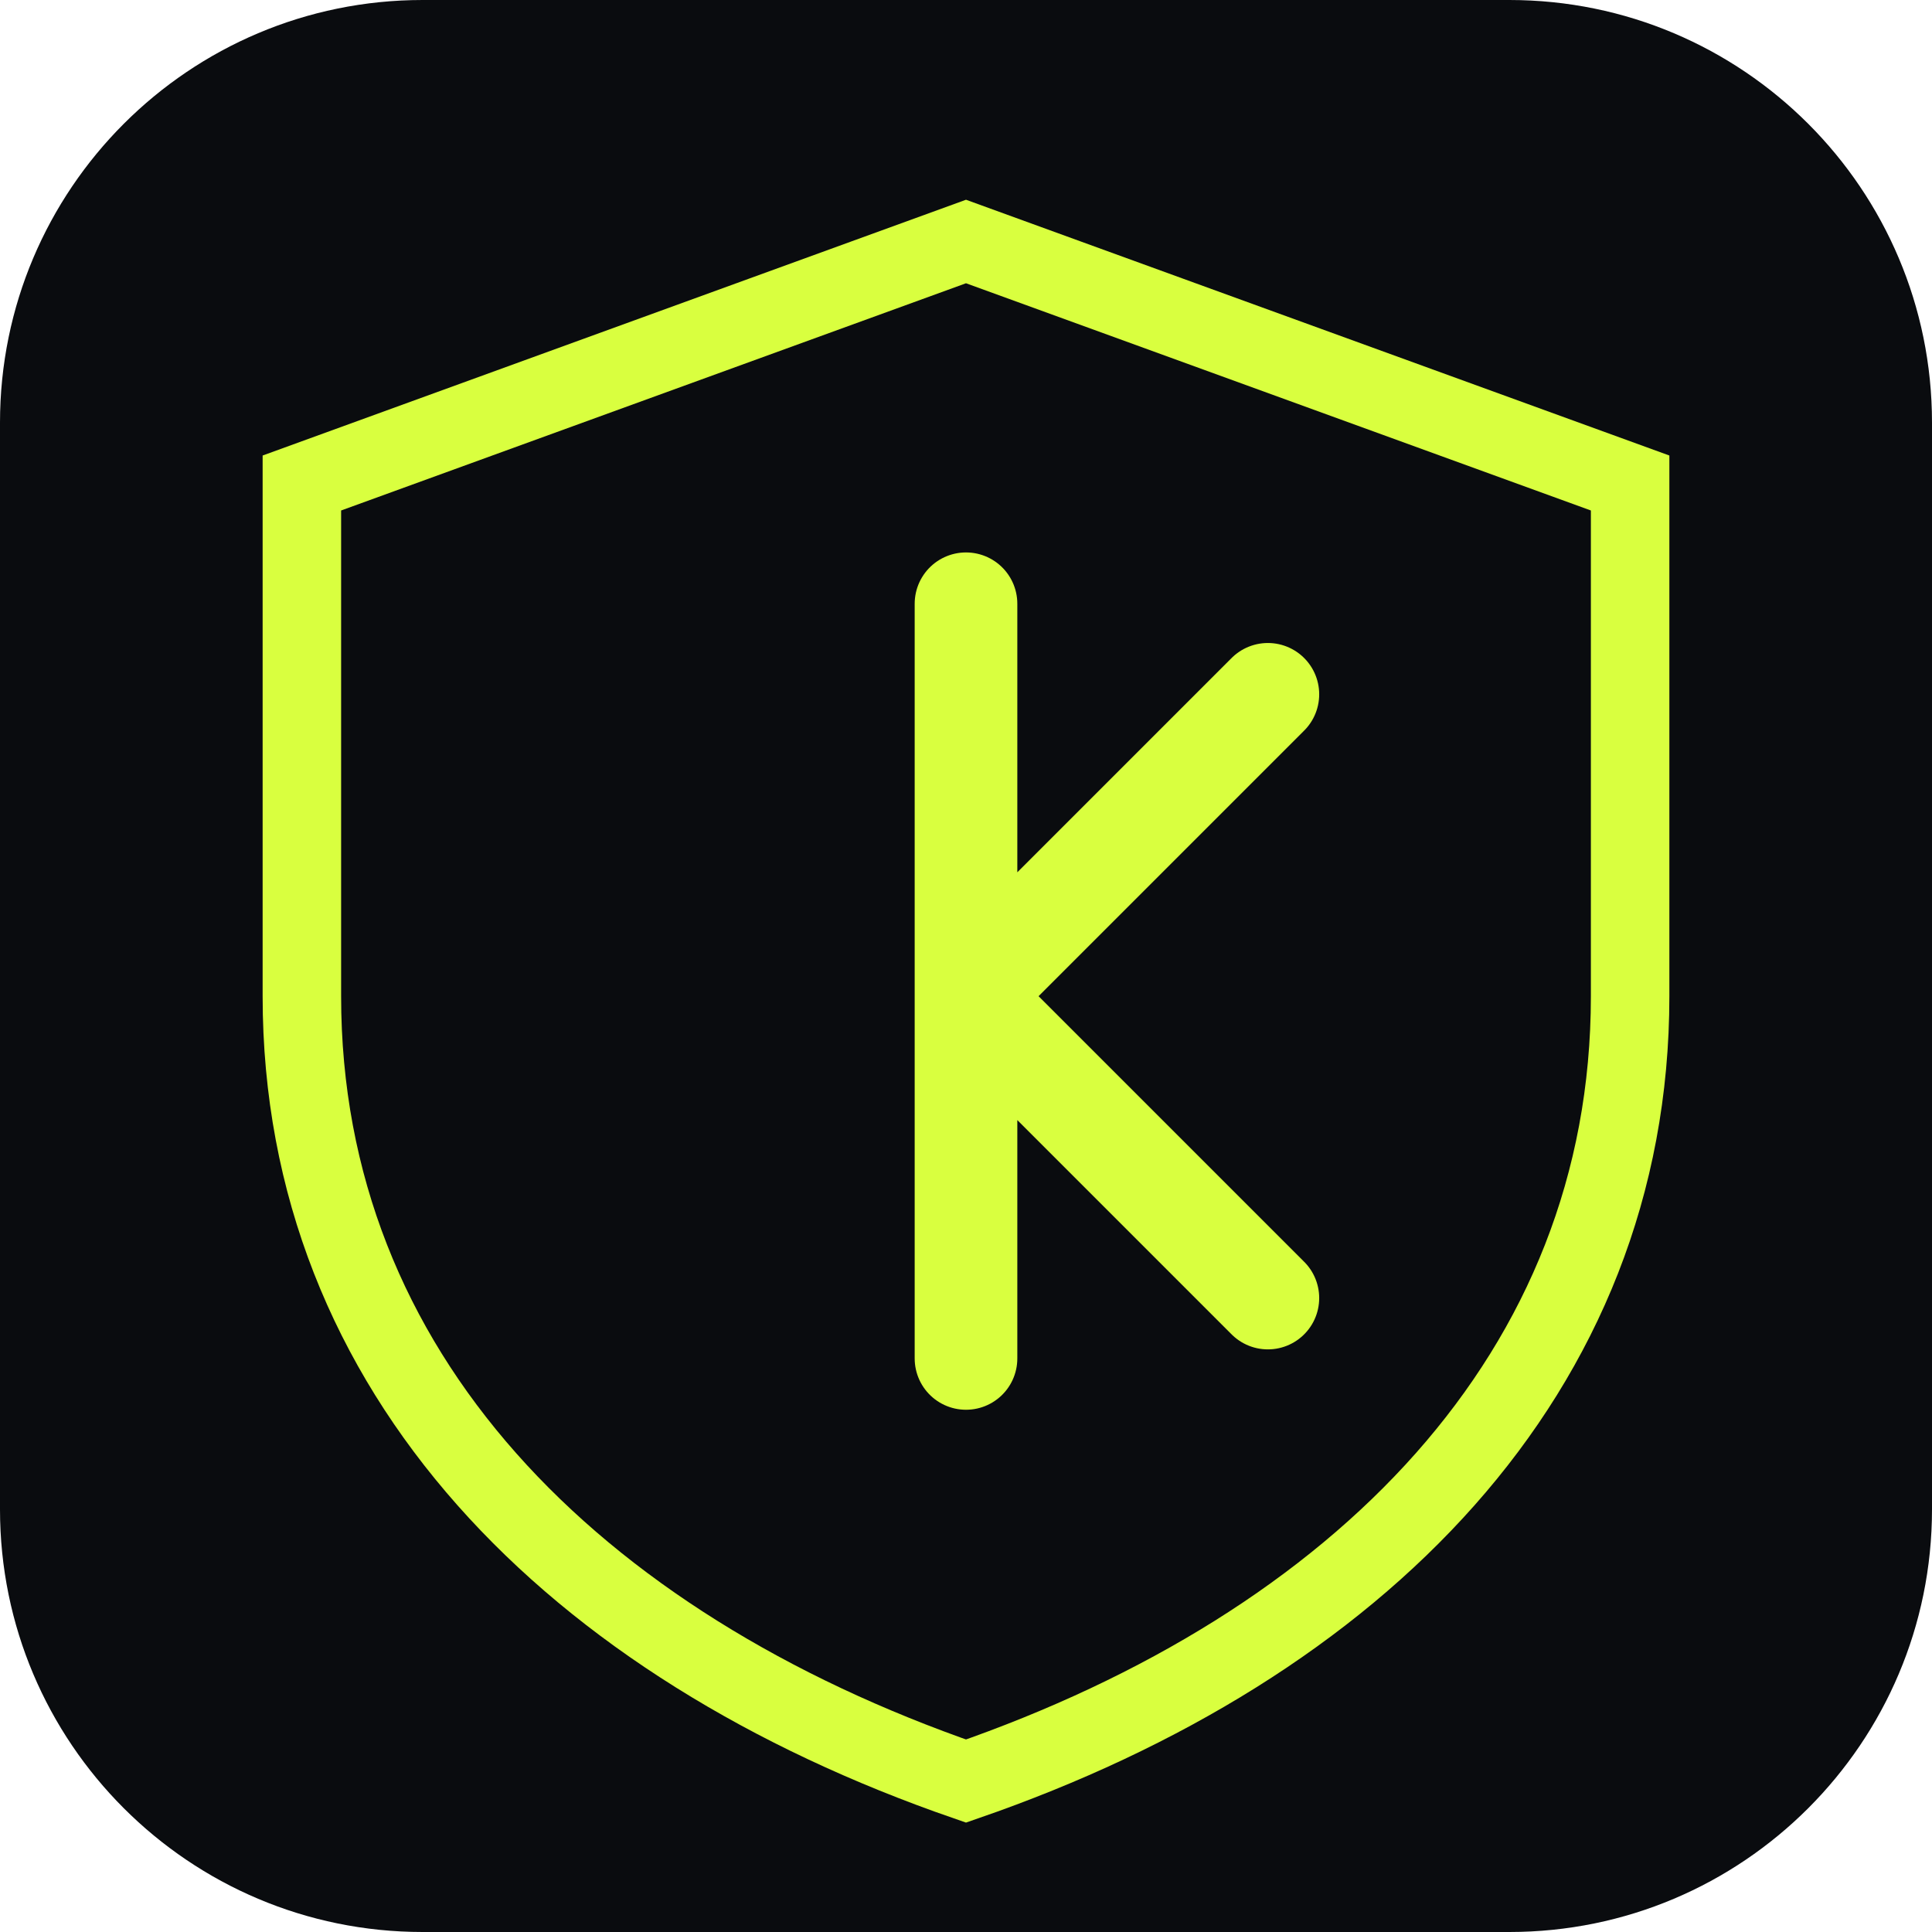
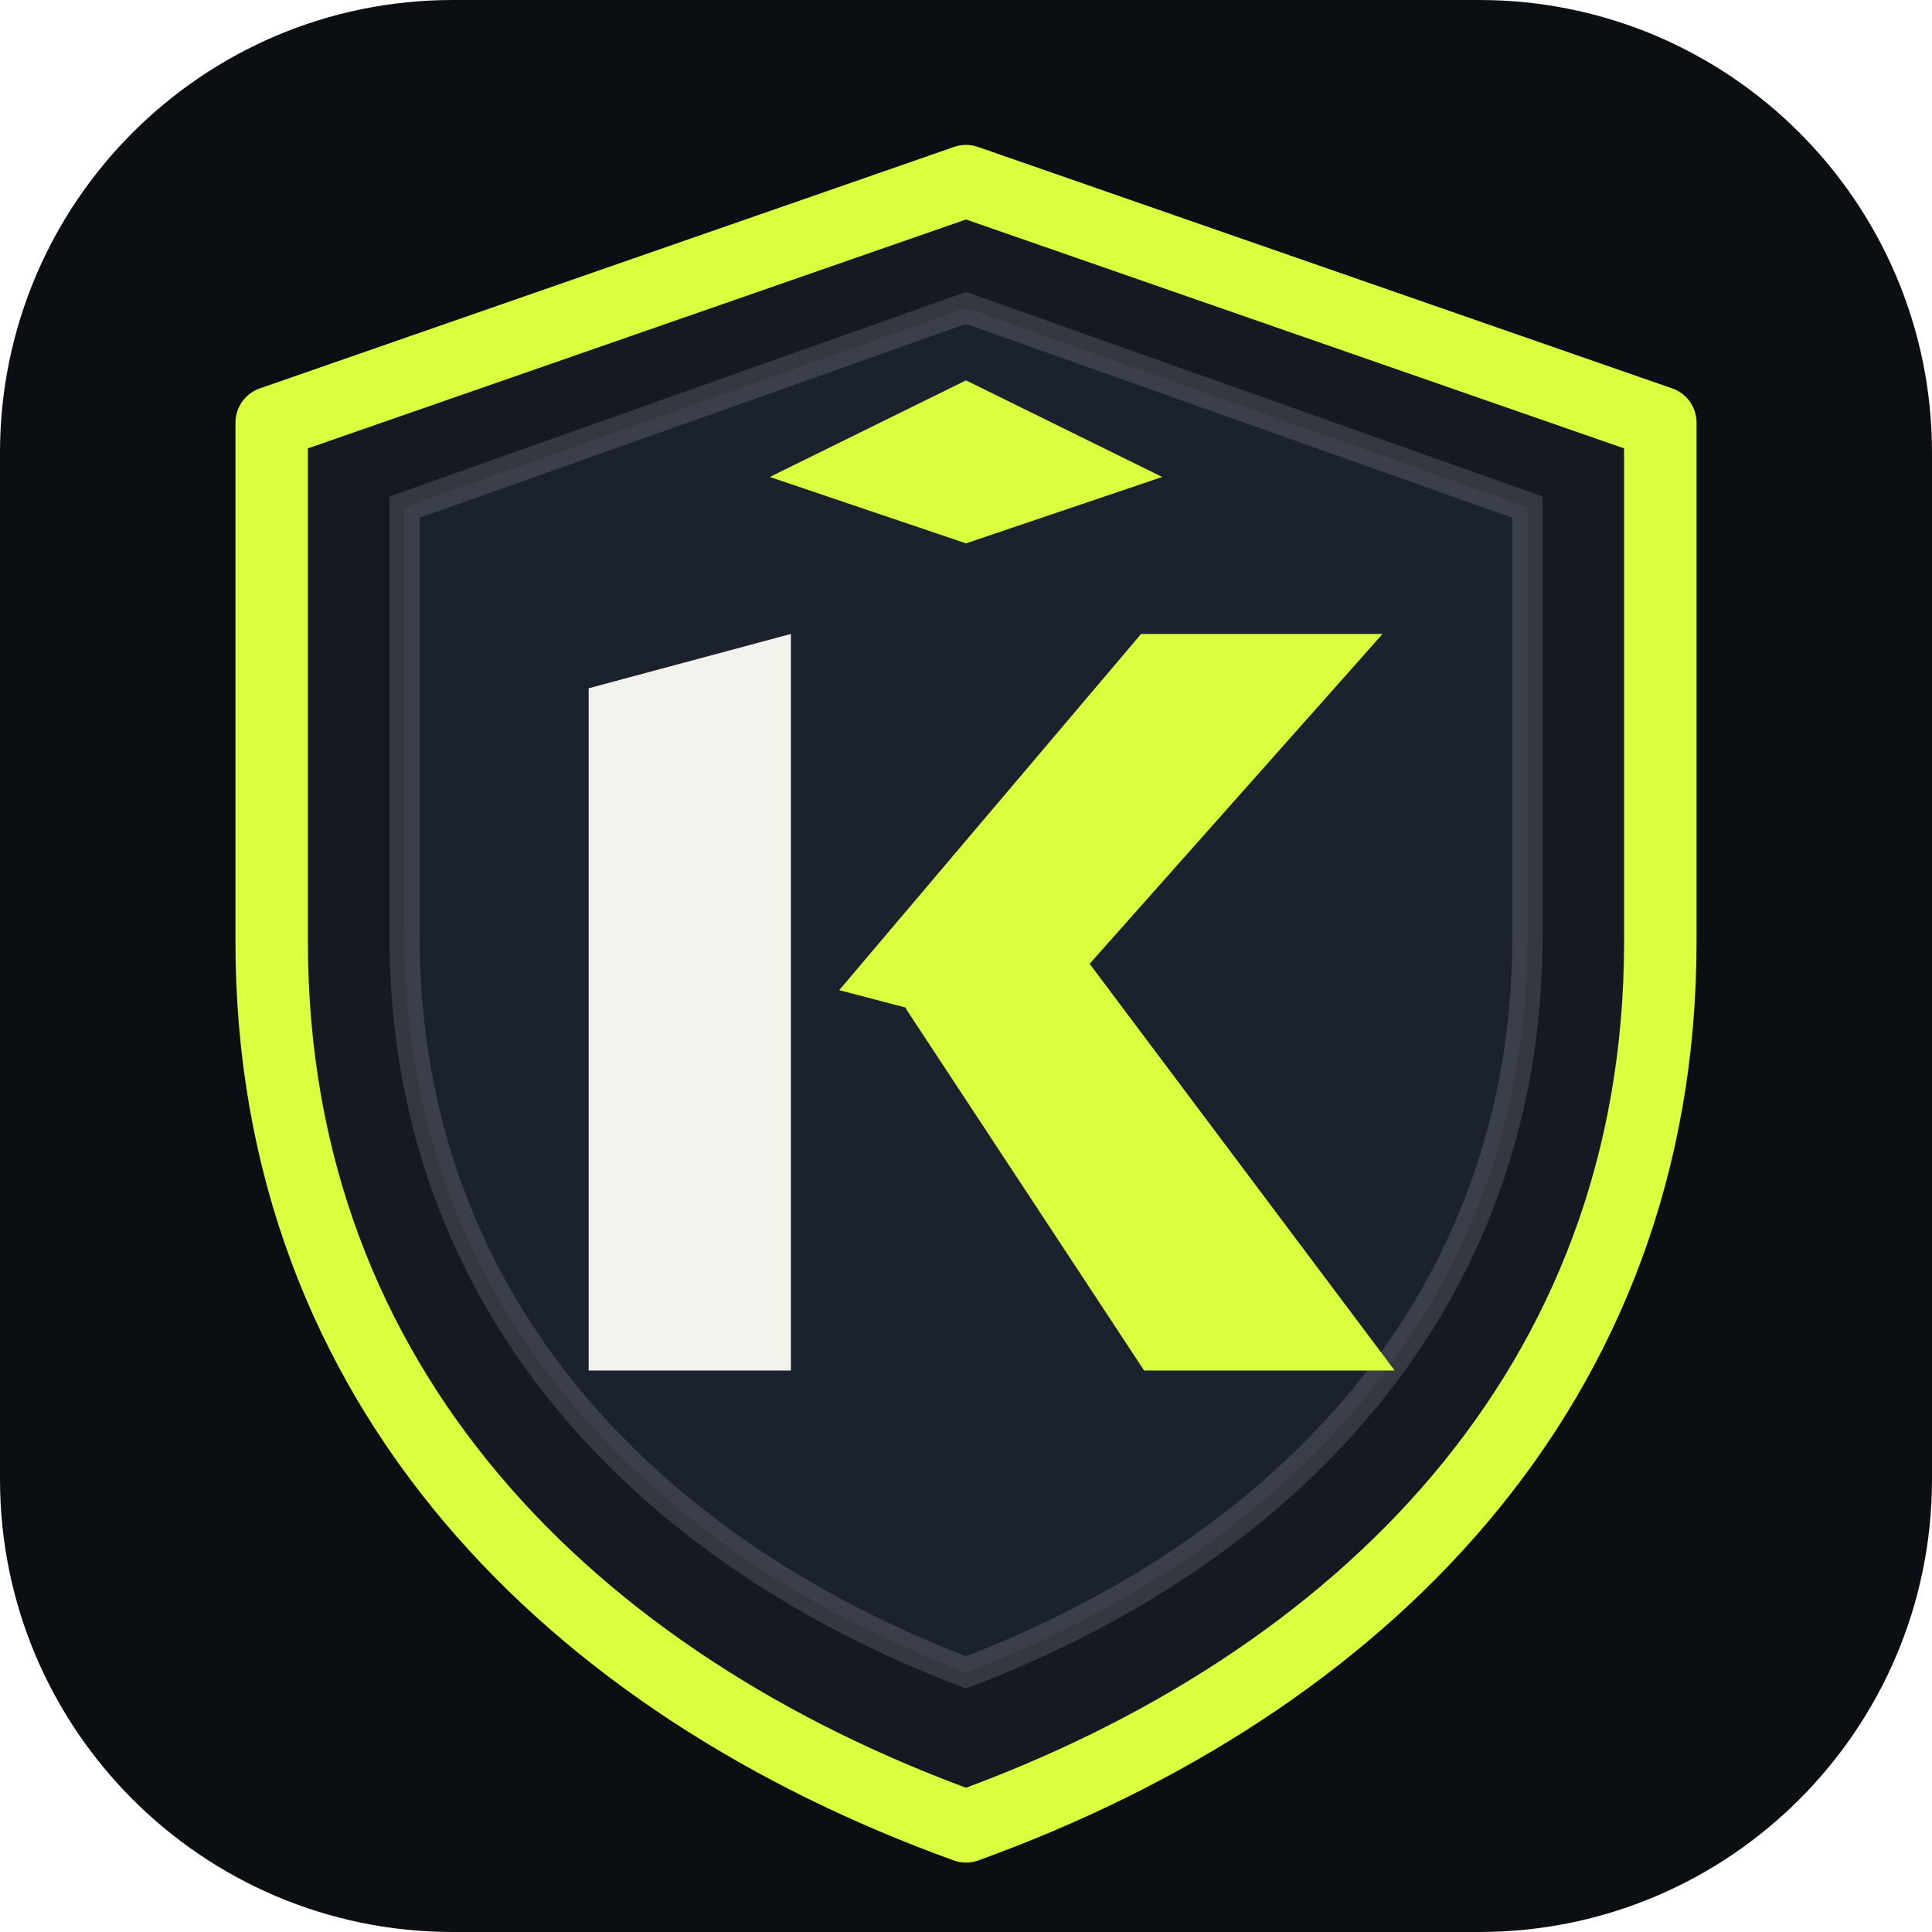
- <svg xmlns="http://www.w3.org/2000/svg" viewBox="0 0 64 64">
-   <rect width="64" height="64" rx="14" fill="#0a0c0f" />
-   <path d="M32 8 54 16v17c0 12.5-9 21.5-22 26C19 54.5 10 45.5 10 33V16L32 8Z" fill="none" stroke="#d9ff3f" stroke-width="2.6" />
-   <path d="M32 20v25M32 33l10-10M32 33l10 10" fill="none" stroke="#d9ff3f" stroke-width="3.4" stroke-linecap="round" />
+ <svg xmlns="http://www.w3.org/2000/svg" viewBox="0 0 64 64" shape-rendering="geometricPrecision">
+   <rect width="64" height="64" rx="15" fill="#0b0e13" />
+   <path d="M32 6 55 14v17.2C55 46 45 55.8 32 60.5 19 55.8 9 46 9 31.2V14L32 6Z" fill="#141922" stroke="#d9ff3f" stroke-width="2.4" stroke-linejoin="round" />
+   <path d="M32 10.2 50.6 16.8v14.2c0 12.2-8.1 20.4-18.6 24.4-10.5-4-18.6-12.2-18.6-24.4V16.8L32 10.2Z" fill="#1b212d" stroke="rgba(255,255,255,0.14)" stroke-width="1" />
+   <path d="M25.5 15.8 32 12.6l6.5 3.2-6.5 2.2-6.5-2.2Z" fill="#d9ff3f" />
+   <path d="M19.5 22.8 26.2 21v24.4h-6.7V22.8Z" fill="#f4f2ec" />
+   <path d="M27.8 32.8 37.8 21h8L33.9 34.4l-6.1-1.6Z" fill="#d9ff3f" />
+   <path d="M30 33.4 35.4 31l10.8 14.4h-8.3L30 33.4Z" fill="#d9ff3f" />
</svg>
